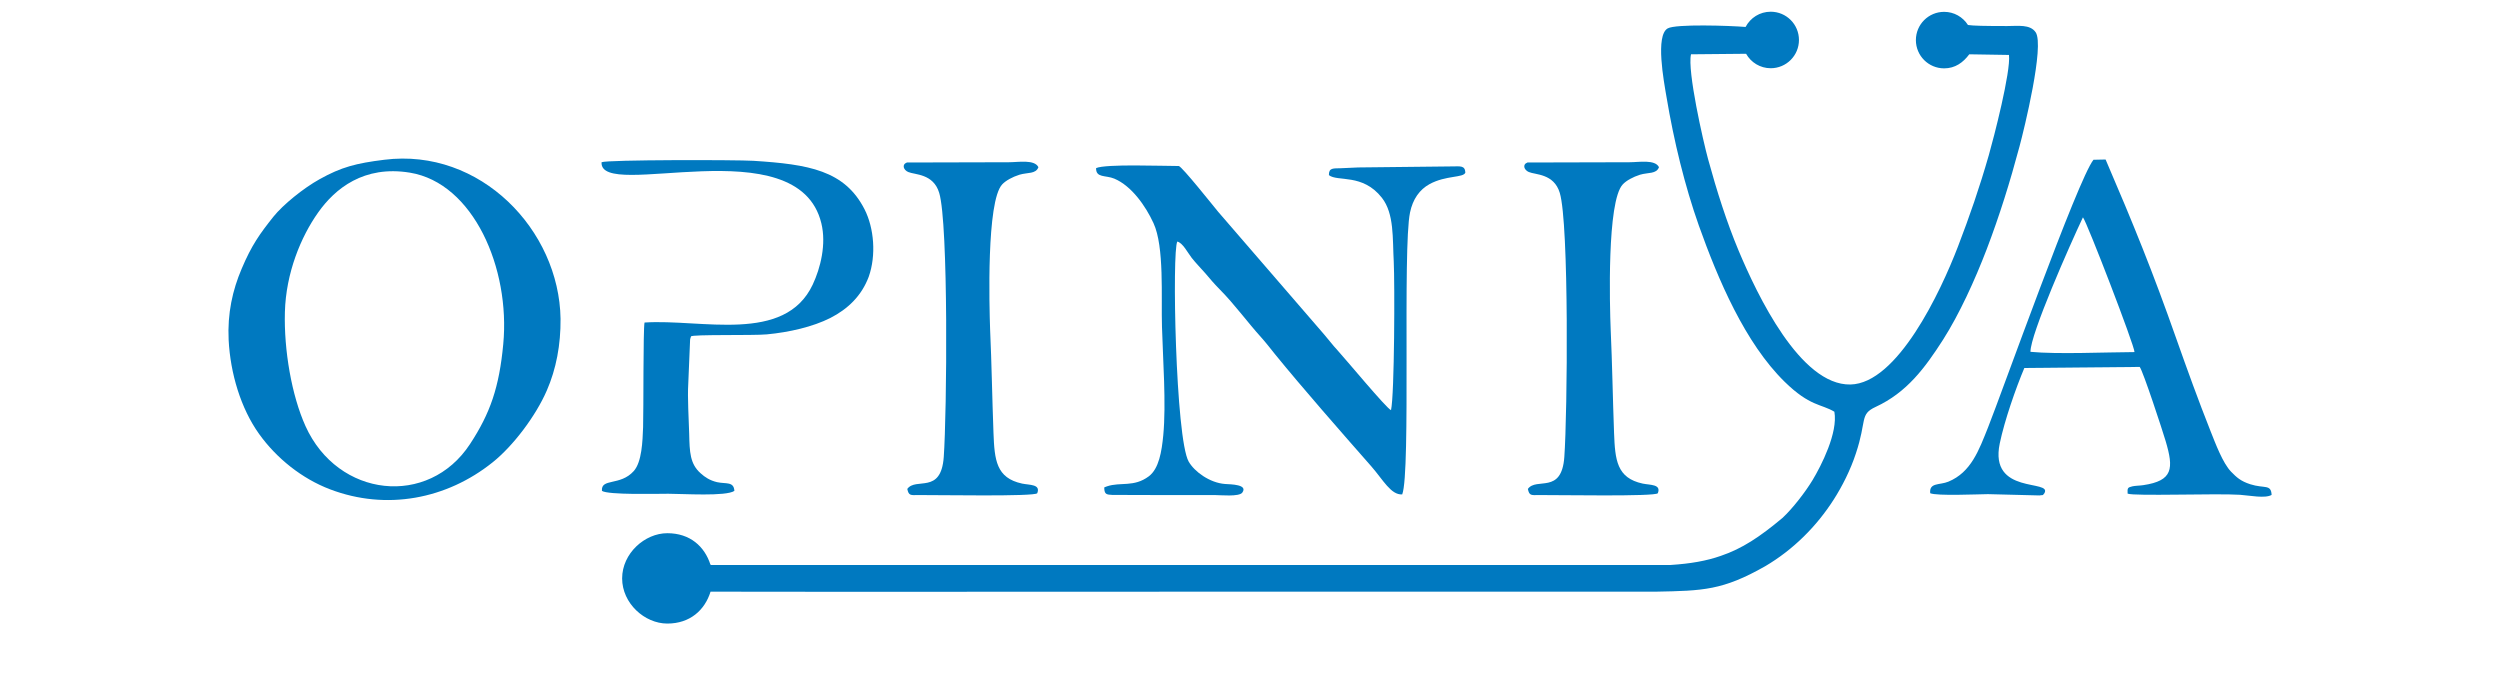
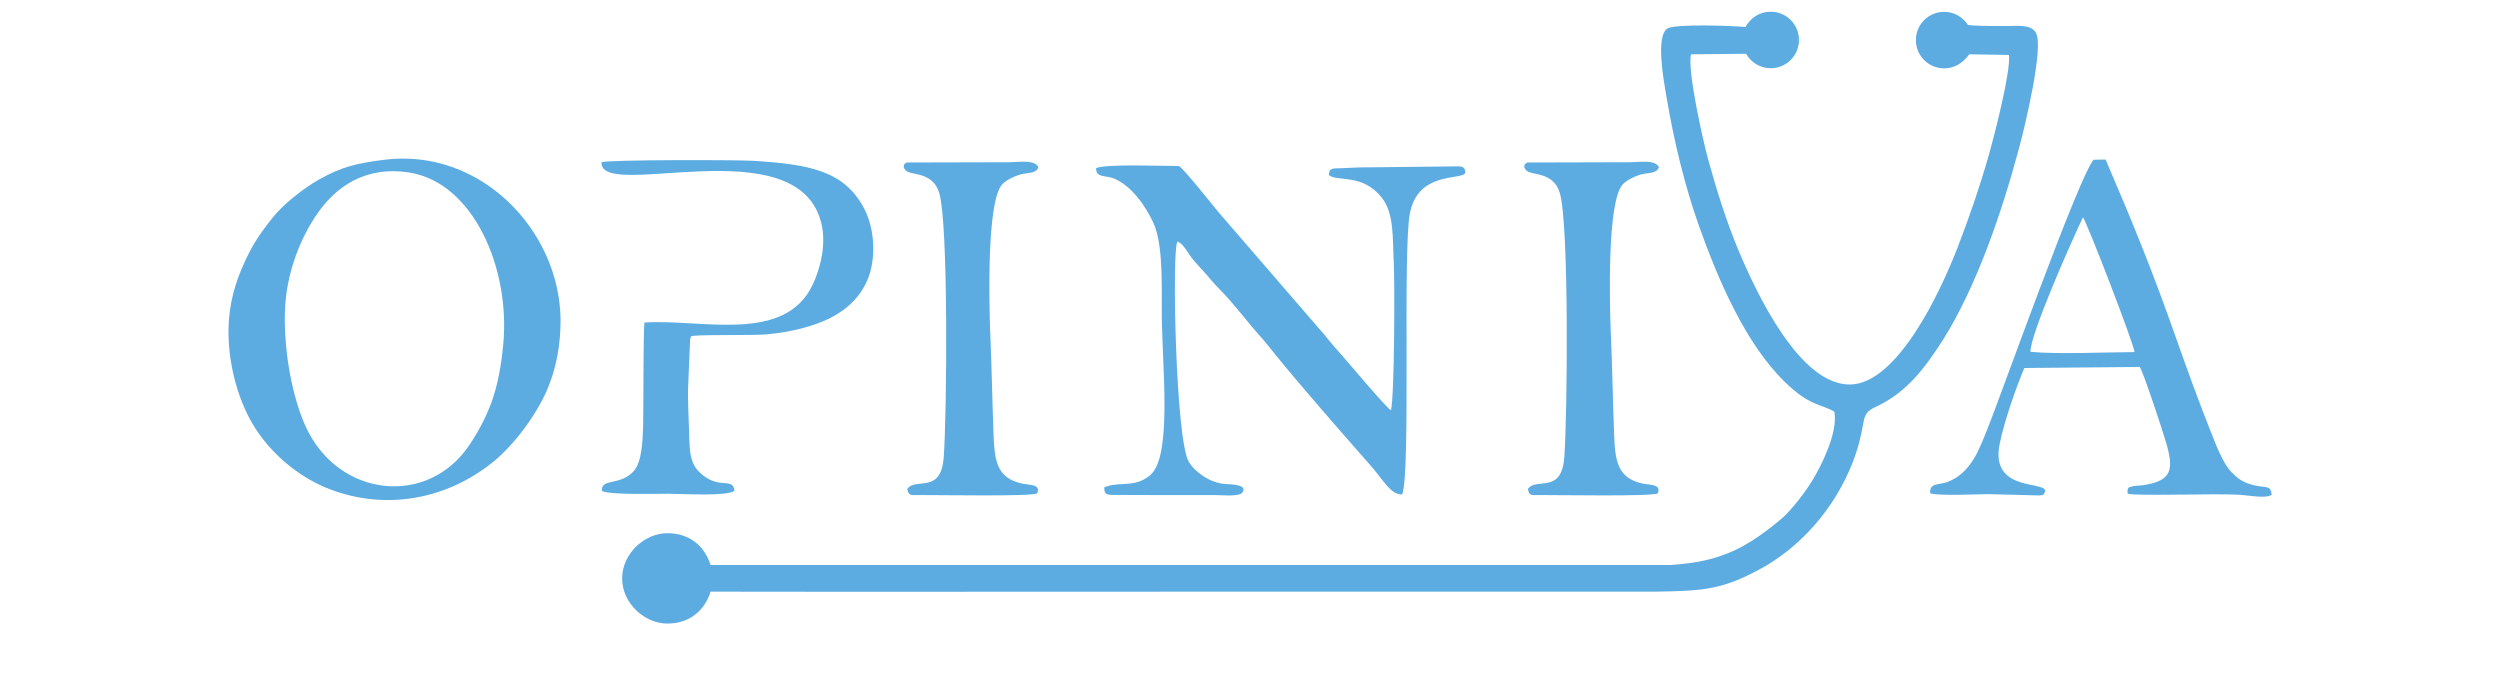
<svg xmlns="http://www.w3.org/2000/svg" version="1.1" id="Layer_1" x="0px" y="0px" viewBox="0 0 1920 520" enable-background="new 0 0 1920 520" xml:space="preserve">
-   <path fill-rule="evenodd" clip-rule="evenodd" fill="#0079C0" d="M1283.1,433.9l-737,0c-0.2-0.1-0.3-0.2-0.5-0.3  c-4.5-14-15.7-24.1-33.1-24.1c-17.3,0-34.7,15.5-34.7,34.7c0,19.2,17.3,34.7,34.7,34.7c17.4,0,28.8-10.3,33.2-24.5  c137.3,0.3,278.4-0.1,415.7,0l310.4,0c36.2-0.7,51.2-1,83.8-19.5c21.6-12.7,39.6-30.7,52.8-51.4c6.5-10.2,12.7-22.4,16.9-35.2  c8.6-25.7,2.7-30,15.2-35.8c24-11.1,37.9-30,51.7-51.5c12.6-19.8,24.4-45.6,33.6-69.6c9.8-25.7,17.8-51.3,25.2-79  c3.5-13,19.3-77.3,12.4-87.6c-4.3-6.3-13.6-4.8-21.9-4.8c-17.6,0-26-0.2-30.1-0.8c-3.9-6.1-10.6-10.1-18.3-10.1  c-12,0-21.7,9.7-21.7,21.7c0,12,9.7,21.7,21.7,21.7c8.5,0,14.6-4.5,19.3-10.8l30.5,0.5c1.5,12.8-11.7,63.7-15.5,77  c-7.2,25.1-14.7,46.7-23.7,70.2c-13.4,34.9-46.5,105.2-82.6,105.9c-38.5,0.7-71.5-68.7-85.8-102.7c-9.2-22-16.8-45.9-23.5-70.4  c-3.7-13.5-16.1-68-13.1-80.5l42.3-0.4c3.7,6.6,10.8,11.1,18.9,11.1c12,0,21.7-9.7,21.7-21.7c0-12-9.7-21.7-21.7-21.7  c-8.4,0-15.6,4.7-19.3,11.7c-12-1-53.7-2.4-59.8,1.1c-9.6,5.4-3,40.5-0.9,52.8c5.6,33.5,14,68.1,24.8,98.6  c14.8,41.5,35.5,90.2,65.9,120c19.4,19,28,16.9,38.2,23c2.9,16.1-10.1,41.5-16.8,52.6c-5.5,9.1-15.3,21.8-23.1,29  c-17.3,14.5-31,23.6-47.3,29.1C1310.5,430.8,1298.3,432.9,1283.1,433.9z" />
-   <path fill-rule="evenodd" clip-rule="evenodd" fill="#0079C0" d="M386.5,264.3c-3.1,33.1-10,53.1-25.5,76.7  c-31.9,48.8-101.5,41.4-126.4-13.8c-10.6-23.5-16.6-58.3-15.8-87.5c0.8-30.1,12.3-57.9,25.6-76.6c12.9-18.2,35-36.3,70.4-30.5  C363.6,140.6,392,206.1,386.5,264.3L386.5,264.3z M295.1,122.7c-21.7,2.7-32.9,5.6-49.6,14.9c-12.6,7-28.1,19.6-35.5,28.8  c-10.5,13.2-16.7,21.8-24.4,40c-7,16.4-11,34.3-10,54.7c1.3,25.6,9.3,52.5,23.4,72.2c13.4,18.7,32.9,34.3,54.5,42.5  c43.3,16.5,89.6,7.5,124.8-20.7c15.7-12.5,33.2-35.6,41.7-55.3c7.1-16.3,10.7-35,10.5-55C429.5,176.8,369,113.4,295.1,122.7z" />
-   <path fill-rule="evenodd" clip-rule="evenodd" fill="#0079C0" d="M935.5,162.6c-3.5-4.2-27.7-34.7-30.2-35.1  c-12.7,0-56-1.7-63.5,1.6c-0.2,7.7,7.3,5.3,14,8.1c13.3,5.6,24.1,21.1,30.1,34.2c8.4,18.2,5.8,56.6,6.5,79.6c0.7,24.8,3.3,59,1,83.2  c-1.2,12.5-3.3,25.7-11.1,31.6c-11.5,8.6-21.7,4.2-32.1,7.7c-0.7,0.2-1.4,0.5-2.1,0.8c0,0.5,0,0.9,0,1.2c0.3,4,1.7,4.4,6.1,4.6  l33.7,0.1c15,0,30,0,44.9,0c4.3,0,18.9,1.5,21.3-1.9c4.5-6.3-8.8-6.3-13.3-6.6c-11.8-0.9-23.5-9.5-27.9-17.2  c-10.1-17.8-12.9-162.4-8.7-169c4.3,1.2,7.9,8.5,11,12.5c3.7,4.7,6.7,7.5,10.5,11.9c4.3,5,6,7.2,11.1,12.4  c11.4,11.5,21.2,25.1,31.7,36.7c3.6,4,7,8.4,10.6,12.9c21.4,26.3,50.9,59.9,74.1,86.3c9,10.3,15.1,22.1,23.7,21.5  c6.7-17,0.2-189,6-216.5c2.1-10.2,7.3-17.6,15-21.8c12.6-6.9,26.2-4.7,27.5-8.9c-0.3-5.6-4.1-4.7-9.8-4.7l-72.5,0.8  c-4.3,0.2-8.8,0.4-13.4,0.6c-5.7,0.2-9.2-0.5-9.1,5.3c6.6,5.3,25.9-1.5,40.7,17.4c9.6,12.3,8.1,31.4,9.1,49.1  c0.8,16,0.6,102-2.1,114c-3.2-1-35.3-39.7-41.2-46.1c-3.4-3.6-6.9-8.3-10.3-12.2L935.5,162.6z" />
-   <path fill-rule="evenodd" clip-rule="evenodd" fill="#0079C0" d="M1559.4,270.2c-0.2-13.3,30.5-82.6,40.3-103.3  c3,3.5,39.7,98.8,39.6,103.5C1616.7,270.5,1580.3,272.2,1559.4,270.2L1559.4,270.2z M1643.3,281.8c2.6,3.3,17.7,49.4,19.9,56.9  c6.3,21.2,5.7,30.5-17.2,33.9c-2.5,0.4-6.1,0.4-8.3,0.9c-3.7,0.9-3.9,1.2-3.7,5.6c4.7,2.1,68.3-0.3,86.3,0.9  c7.3,0.5,19.3,3,24.3,0.1c-0.4-8.5-5.5-4.7-16.4-8.2c-7.4-2.4-10.5-5.3-14.7-9.6c-6.4-6.6-12-21.6-16-31.7  c-9.2-23.2-17.6-46.4-26-70.2c-18.3-52-32.9-87.9-54.4-137.9l-9.3,0.2c-11.9,14.6-71,180.6-81,205.6c-7,17.5-13,34.4-30.4,41.6  c-6.7,2.8-14.9,0.5-14,8.9c5.3,2.2,36,0.8,44.3,0.7l39.5,1c4.5-0.7,1.7,0.5,3.9-1.7c6.3-10.9-42.6,1.6-34.3-38.2  c3.7-17.8,12.4-42.6,18.9-58L1643.3,281.8z" />
-   <path fill-rule="evenodd" clip-rule="evenodd" fill="#0079C0" d="M664,160.8c-15.3-30-43-34.6-85.4-37.3  c-12.7-0.8-112.5-0.9-116.6,1.1c-1.9,30.5,150.8-27.6,168.8,46.9c3.9,16-0.6,34.2-6.6,47c-21.5,45.8-85.7,26.3-129.2,29.2  c-1.1,5.1-0.7,68-1.1,80.3c-0.4,10.7-0.9,26.8-7.2,33.8c-10.4,11.6-25.3,5.2-24.4,15.2c4.7,3.2,42.3,2.2,50.9,2.2  c11,0,44.5,2.2,50.8-2.2c-0.4-7.4-6.5-5.2-13.3-6.7c-5.5-1.3-9.3-3.8-12.6-6.8c-8.2-7.2-8.5-16.4-8.8-30.3  c-0.3-12.1-1.4-27-0.7-38.8l1.4-33.6c0-0.3,0.1-0.6,0.2-0.9l0.5-1.5c0.2-1.7,47.9-0.6,58.2-1.6c17.1-1.6,35.4-5.8,48.8-12.6  c13.5-6.9,24-17,29.5-31.7C673,196.1,671.3,175.2,664,160.8z" />
-   <path fill-rule="evenodd" clip-rule="evenodd" fill="#0079C0" d="M1246.3,141.6c2.7-2.9,7.8-5.7,13.2-7.4c6.3-1.9,12.6-0.4,14.6-5.8  c-3-6.1-15.3-3.8-22.6-3.8l-78.4,0.2c-4.2,1.6-2.5,5.8,1,7.3c5,2.2,19.3,1.1,23.8,16c7.2,23.7,5.9,169.4,3.5,202.9  c-2.1,29-21.4,15.3-28,24.5c1.1,5.3,2.6,4.8,8.5,4.7c14.1-0.1,89.3,1.3,91.3-1.4c2.8-7-5.8-6.2-11.6-7.4c-20-4.3-21.2-18.2-22-38.8  c-1-26.6-1.4-53.3-2.6-79.7C1236.3,235.4,1234,154.6,1246.3,141.6z" />
-   <path fill-rule="evenodd" clip-rule="evenodd" fill="#0079C0" d="M769.7,141.6c2.7-2.9,7.8-5.7,13.2-7.4c6.3-1.9,12.6-0.4,14.6-5.8  c-3-6.1-15.3-3.8-22.6-3.8l-78.4,0.2c-4.2,1.6-2.5,5.8,1,7.3c5,2.2,19.3,1.1,23.8,16c7.2,23.7,5.9,169.4,3.5,202.9  c-2.1,29-21.4,15.3-28,24.5c1.1,5.3,2.6,4.8,8.5,4.7c14.1-0.1,89.3,1.3,91.3-1.4c2.8-7-5.8-6.2-11.6-7.4c-20-4.3-21.2-18.2-22-38.8  c-1-26.6-1.4-53.3-2.6-79.7C759.8,235.4,757.5,154.6,769.7,141.6z" />
+   <path fill-rule="evenodd" clip-rule="evenodd" fill="#5CACE2" d="M1283.1,433.9l-737,0c-0.2-0.1-0.3-0.2-0.5-0.3  c-4.5-14-15.7-24.1-33.1-24.1c-17.3,0-34.7,15.5-34.7,34.7c0,19.2,17.3,34.7,34.7,34.7c17.4,0,28.8-10.3,33.2-24.5  c137.3,0.3,278.4-0.1,415.7,0l310.4,0c36.2-0.7,51.2-1,83.8-19.5c21.6-12.7,39.6-30.7,52.8-51.4c6.5-10.2,12.7-22.4,16.9-35.2  c8.6-25.7,2.7-30,15.2-35.8c24-11.1,37.9-30,51.7-51.5c12.6-19.8,24.4-45.6,33.6-69.6c9.8-25.7,17.8-51.3,25.2-79  c3.5-13,19.3-77.3,12.4-87.6c-4.3-6.3-13.6-4.8-21.9-4.8c-17.6,0-26-0.2-30.1-0.8c-3.9-6.1-10.6-10.1-18.3-10.1  c-12,0-21.7,9.7-21.7,21.7c0,12,9.7,21.7,21.7,21.7c8.5,0,14.6-4.5,19.3-10.8l30.5,0.5c1.5,12.8-11.7,63.7-15.5,77  c-7.2,25.1-14.7,46.7-23.7,70.2c-13.4,34.9-46.5,105.2-82.6,105.9c-38.5,0.7-71.5-68.7-85.8-102.7c-9.2-22-16.8-45.9-23.5-70.4  c-3.7-13.5-16.1-68-13.1-80.5l42.3-0.4c3.7,6.6,10.8,11.1,18.9,11.1c12,0,21.7-9.7,21.7-21.7c0-12-9.7-21.7-21.7-21.7  c-8.4,0-15.6,4.7-19.3,11.7c-12-1-53.7-2.4-59.8,1.1c-9.6,5.4-3,40.5-0.9,52.8c5.6,33.5,14,68.1,24.8,98.6  c14.8,41.5,35.5,90.2,65.9,120c19.4,19,28,16.9,38.2,23c2.9,16.1-10.1,41.5-16.8,52.6c-5.5,9.1-15.3,21.8-23.1,29  c-17.3,14.5-31,23.6-47.3,29.1C1310.5,430.8,1298.3,432.9,1283.1,433.9z" />
+   <path fill-rule="evenodd" clip-rule="evenodd" fill="#5CACE2" d="M386.5,264.3c-3.1,33.1-10,53.1-25.5,76.7  c-31.9,48.8-101.5,41.4-126.4-13.8c-10.6-23.5-16.6-58.3-15.8-87.5c0.8-30.1,12.3-57.9,25.6-76.6c12.9-18.2,35-36.3,70.4-30.5  C363.6,140.6,392,206.1,386.5,264.3L386.5,264.3z M295.1,122.7c-21.7,2.7-32.9,5.6-49.6,14.9c-12.6,7-28.1,19.6-35.5,28.8  c-10.5,13.2-16.7,21.8-24.4,40c-7,16.4-11,34.3-10,54.7c1.3,25.6,9.3,52.5,23.4,72.2c13.4,18.7,32.9,34.3,54.5,42.5  c43.3,16.5,89.6,7.5,124.8-20.7c15.7-12.5,33.2-35.6,41.7-55.3c7.1-16.3,10.7-35,10.5-55C429.5,176.8,369,113.4,295.1,122.7z" />
+   <path fill-rule="evenodd" clip-rule="evenodd" fill="#5CACE2" d="M935.5,162.6c-3.5-4.2-27.7-34.7-30.2-35.1  c-12.7,0-56-1.7-63.5,1.6c-0.2,7.7,7.3,5.3,14,8.1c13.3,5.6,24.1,21.1,30.1,34.2c8.4,18.2,5.8,56.6,6.5,79.6c0.7,24.8,3.3,59,1,83.2  c-1.2,12.5-3.3,25.7-11.1,31.6c-11.5,8.6-21.7,4.2-32.1,7.7c-0.7,0.2-1.4,0.5-2.1,0.8c0,0.5,0,0.9,0,1.2c0.3,4,1.7,4.4,6.1,4.6  l33.7,0.1c15,0,30,0,44.9,0c4.3,0,18.9,1.5,21.3-1.9c4.5-6.3-8.8-6.3-13.3-6.6c-11.8-0.9-23.5-9.5-27.9-17.2  c-10.1-17.8-12.9-162.4-8.7-169c4.3,1.2,7.9,8.5,11,12.5c3.7,4.7,6.7,7.5,10.5,11.9c4.3,5,6,7.2,11.1,12.4  c11.4,11.5,21.2,25.1,31.7,36.7c3.6,4,7,8.4,10.6,12.9c21.4,26.3,50.9,59.9,74.1,86.3c9,10.3,15.1,22.1,23.7,21.5  c6.7-17,0.2-189,6-216.5c2.1-10.2,7.3-17.6,15-21.8c12.6-6.9,26.2-4.7,27.5-8.9c-0.3-5.6-4.1-4.7-9.8-4.7l-72.5,0.8  c-4.3,0.2-8.8,0.4-13.4,0.6c-5.7,0.2-9.2-0.5-9.1,5.3c6.6,5.3,25.9-1.5,40.7,17.4c9.6,12.3,8.1,31.4,9.1,49.1  c0.8,16,0.6,102-2.1,114c-3.2-1-35.3-39.7-41.2-46.1c-3.4-3.6-6.9-8.3-10.3-12.2L935.5,162.6z" />
+   <path fill-rule="evenodd" clip-rule="evenodd" fill="#5CACE2" d="M1559.4,270.2c-0.2-13.3,30.5-82.6,40.3-103.3  c3,3.5,39.7,98.8,39.6,103.5C1616.7,270.5,1580.3,272.2,1559.4,270.2L1559.4,270.2z M1643.3,281.8c2.6,3.3,17.7,49.4,19.9,56.9  c6.3,21.2,5.7,30.5-17.2,33.9c-2.5,0.4-6.1,0.4-8.3,0.9c-3.7,0.9-3.9,1.2-3.7,5.6c4.7,2.1,68.3-0.3,86.3,0.9  c7.3,0.5,19.3,3,24.3,0.1c-0.4-8.5-5.5-4.7-16.4-8.2c-7.4-2.4-10.5-5.3-14.7-9.6c-6.4-6.6-12-21.6-16-31.7  c-9.2-23.2-17.6-46.4-26-70.2c-18.3-52-32.9-87.9-54.4-137.9l-9.3,0.2c-11.9,14.6-71,180.6-81,205.6c-7,17.5-13,34.4-30.4,41.6  c-6.7,2.8-14.9,0.5-14,8.9c5.3,2.2,36,0.8,44.3,0.7l39.5,1c4.5-0.7,1.7,0.5,3.9-1.7c6.3-10.9-42.6,1.6-34.3-38.2  c3.7-17.8,12.4-42.6,18.9-58L1643.3,281.8z" />
+   <path fill-rule="evenodd" clip-rule="evenodd" fill="#5CACE2" d="M664,160.8c-15.3-30-43-34.6-85.4-37.3  c-12.7-0.8-112.5-0.9-116.6,1.1c-1.9,30.5,150.8-27.6,168.8,46.9c3.9,16-0.6,34.2-6.6,47c-21.5,45.8-85.7,26.3-129.2,29.2  c-1.1,5.1-0.7,68-1.1,80.3c-0.4,10.7-0.9,26.8-7.2,33.8c-10.4,11.6-25.3,5.2-24.4,15.2c4.7,3.2,42.3,2.2,50.9,2.2  c11,0,44.5,2.2,50.8-2.2c-0.4-7.4-6.5-5.2-13.3-6.7c-5.5-1.3-9.3-3.8-12.6-6.8c-8.2-7.2-8.5-16.4-8.8-30.3  c-0.3-12.1-1.4-27-0.7-38.8l1.4-33.6c0-0.3,0.1-0.6,0.2-0.9l0.5-1.5c0.2-1.7,47.9-0.6,58.2-1.6c17.1-1.6,35.4-5.8,48.8-12.6  c13.5-6.9,24-17,29.5-31.7C673,196.1,671.3,175.2,664,160.8z" />
+   <path fill-rule="evenodd" clip-rule="evenodd" fill="#5CACE2" d="M1246.3,141.6c2.7-2.9,7.8-5.7,13.2-7.4c6.3-1.9,12.6-0.4,14.6-5.8  c-3-6.1-15.3-3.8-22.6-3.8l-78.4,0.2c-4.2,1.6-2.5,5.8,1,7.3c5,2.2,19.3,1.1,23.8,16c7.2,23.7,5.9,169.4,3.5,202.9  c-2.1,29-21.4,15.3-28,24.5c1.1,5.3,2.6,4.8,8.5,4.7c14.1-0.1,89.3,1.3,91.3-1.4c2.8-7-5.8-6.2-11.6-7.4c-20-4.3-21.2-18.2-22-38.8  c-1-26.6-1.4-53.3-2.6-79.7C1236.3,235.4,1234,154.6,1246.3,141.6z" />
+   <path fill-rule="evenodd" clip-rule="evenodd" fill="#5CACE2" d="M769.7,141.6c2.7-2.9,7.8-5.7,13.2-7.4c6.3-1.9,12.6-0.4,14.6-5.8  c-3-6.1-15.3-3.8-22.6-3.8l-78.4,0.2c-4.2,1.6-2.5,5.8,1,7.3c5,2.2,19.3,1.1,23.8,16c7.2,23.7,5.9,169.4,3.5,202.9  c-2.1,29-21.4,15.3-28,24.5c1.1,5.3,2.6,4.8,8.5,4.7c14.1-0.1,89.3,1.3,91.3-1.4c2.8-7-5.8-6.2-11.6-7.4c-20-4.3-21.2-18.2-22-38.8  c-1-26.6-1.4-53.3-2.6-79.7C759.8,235.4,757.5,154.6,769.7,141.6z" />
</svg>
